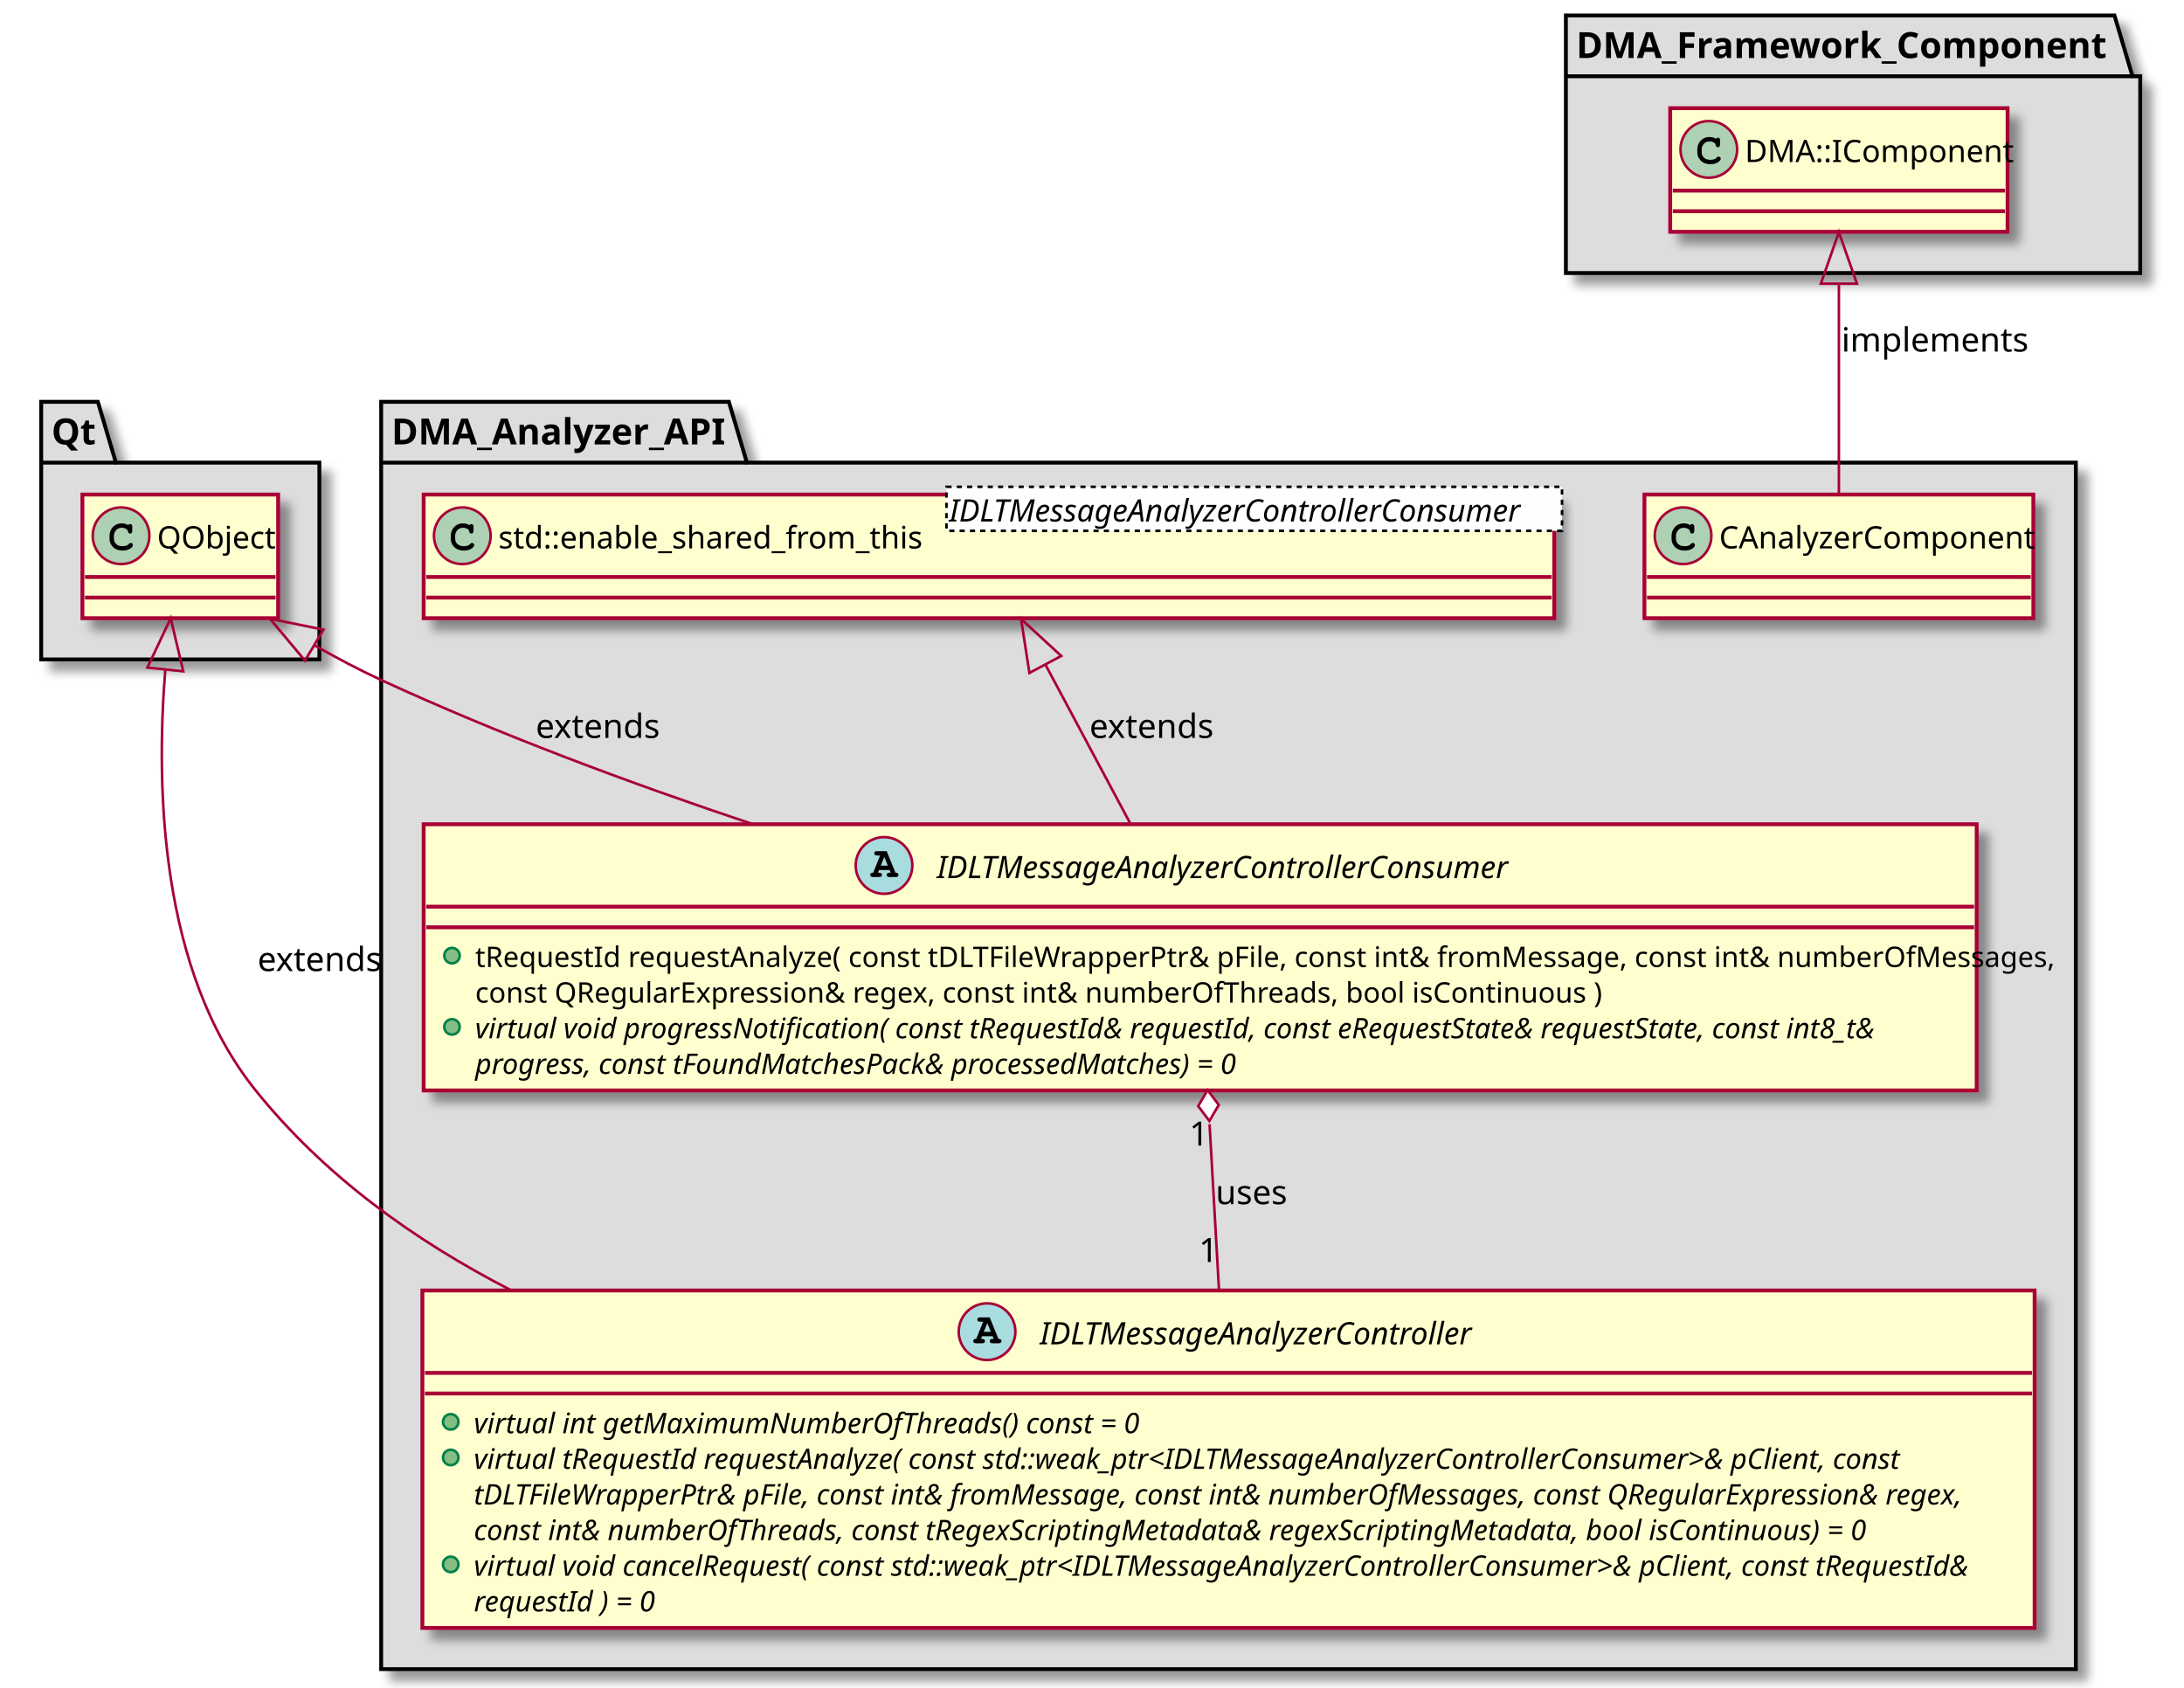
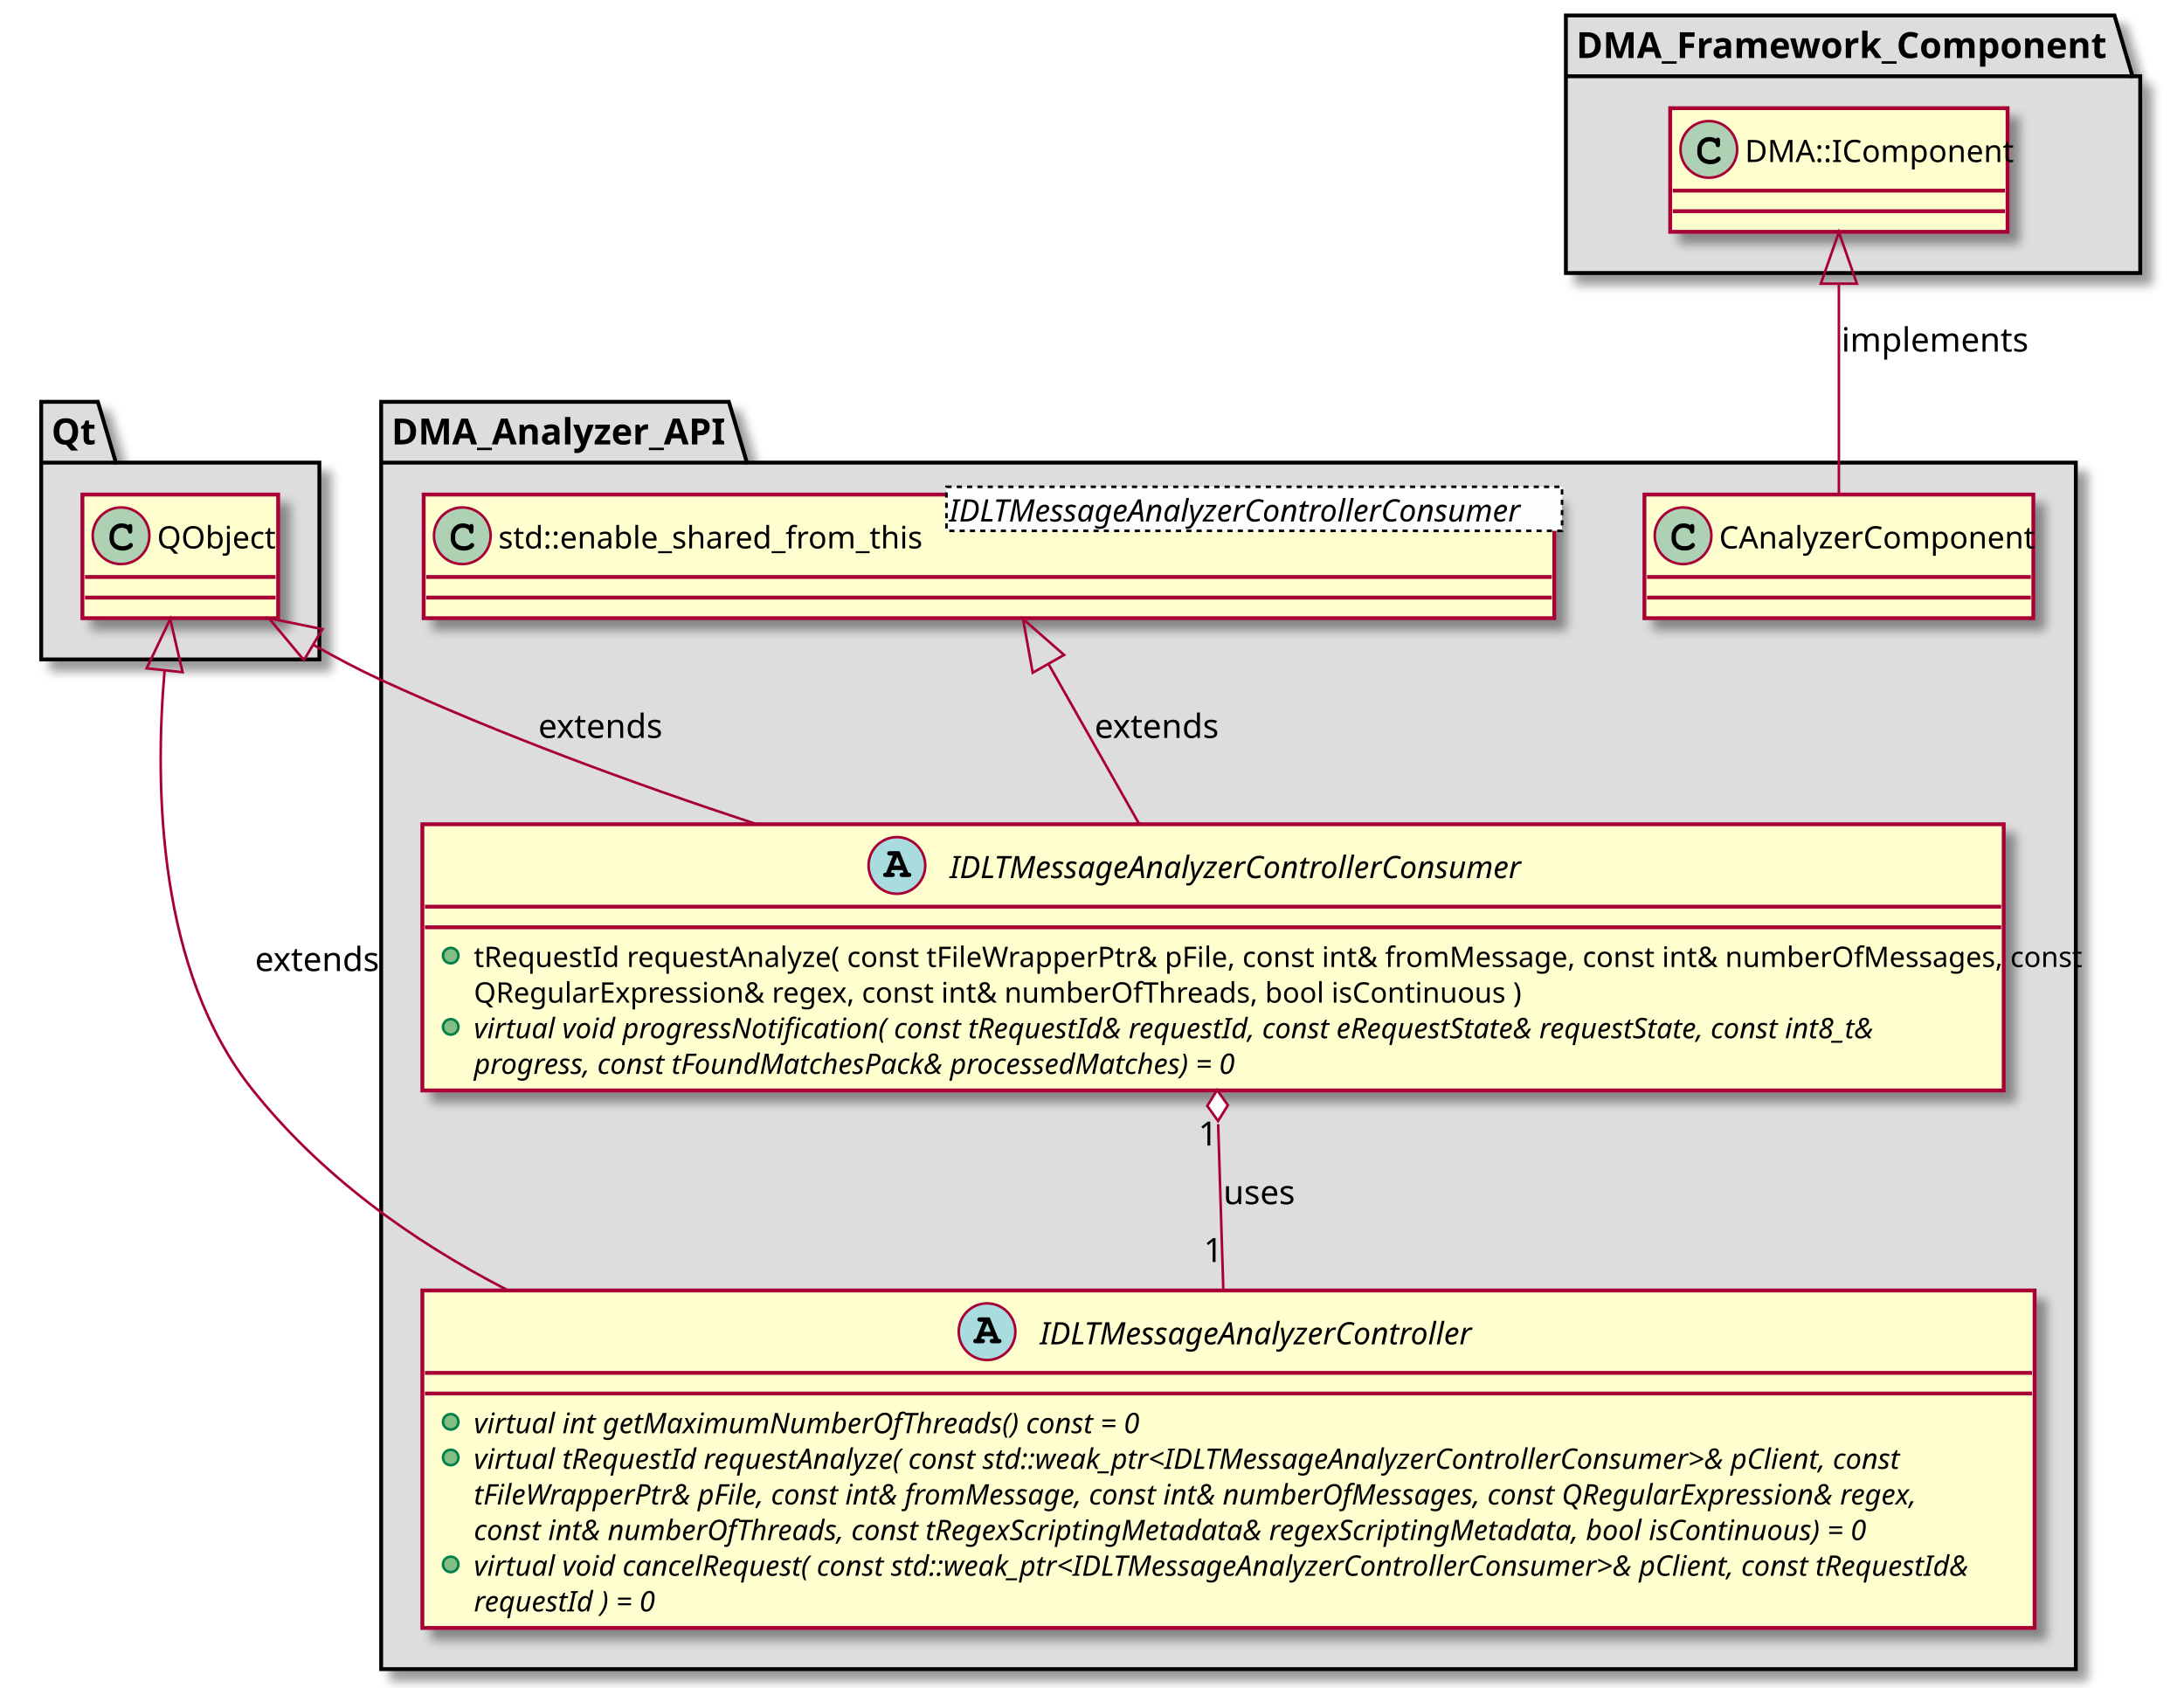
<svg xmlns="http://www.w3.org/2000/svg" contentScriptType="application/ecmascript" contentStyleType="text/css" height="655px" preserveAspectRatio="none" style="width:848px;height:655px;background:#FEFEFE;" version="1.1" viewBox="0 0 848 655" width="848px" zoomAndPan="magnify">
  <defs>
-     <filter height="300%" id="f2c6talgnt359" width="300%" x="-1" y="-1">
+     <filter height="300%" id="fxh12cnuluxfr" width="300%" x="-1" y="-1">
      <feGaussianBlur result="blurOut" stdDeviation="2.0" />
      <feColorMatrix in="blurOut" result="blurOut2" type="matrix" values="0 0 0 0 0 0 0 0 0 0 0 0 0 0 0 0 0 0 .4 0" />
      <feOffset dx="4.0" dy="4.0" in="blurOut2" result="blurOut3" />
      <feBlend in="SourceGraphic" in2="blurOut3" mode="normal" />
    </filter>
  </defs>
  <g>
-     <polygon fill="#DDDDDD" filter="url(#f2c6talgnt359)" points="148,156,283,156,290,179.609,806,179.609,806,648,148,648,148,156" style="stroke:#000000;stroke-width:1.5;" />
+     <polygon fill="#DDDDDD" filter="url(#fxh12cnuluxfr)" points="148,156,283,156,290,179.609,806,179.609,806,648,148,648,148,156" style="stroke:#000000;stroke-width:1.5;" />
    <line style="stroke:#000000;stroke-width:1.5;" x1="148" x2="290" y1="179.609" y2="179.609" />
    <text fill="#000000" font-family="sans-serif" font-size="14" font-weight="bold" lengthAdjust="spacingAndGlyphs" textLength="129" x="152" y="172.533">DMA_Analyzer_API</text>
-     <polygon fill="#DDDDDD" filter="url(#f2c6talgnt359)" points="608,6,821,6,828,29.609,831,29.609,831,106,608,106,608,6" style="stroke:#000000;stroke-width:1.5;" />
+     <polygon fill="#DDDDDD" filter="url(#fxh12cnuluxfr)" points="608,6,821,6,828,29.609,831,29.609,831,106,608,106,608,6" style="stroke:#000000;stroke-width:1.5;" />
    <line style="stroke:#000000;stroke-width:1.5;" x1="608" x2="828" y1="29.609" y2="29.609" />
    <text fill="#000000" font-family="sans-serif" font-size="14" font-weight="bold" lengthAdjust="spacingAndGlyphs" textLength="207" x="612" y="22.533">DMA_Framework_Component</text>
-     <polygon fill="#DDDDDD" filter="url(#f2c6talgnt359)" points="16,156,38,156,45,179.609,124,179.609,124,256,16,256,16,156" style="stroke:#000000;stroke-width:1.5;" />
+     <polygon fill="#DDDDDD" filter="url(#fxh12cnuluxfr)" points="16,156,38,156,45,179.609,124,179.609,124,256,16,256,16,156" style="stroke:#000000;stroke-width:1.5;" />
    <line style="stroke:#000000;stroke-width:1.5;" x1="16" x2="45" y1="179.609" y2="179.609" />
    <text fill="#000000" font-family="sans-serif" font-size="14" font-weight="bold" lengthAdjust="spacingAndGlyphs" textLength="16" x="20" y="172.533">Qt</text>
-     <rect codeLine="8" fill="#FEFECE" filter="url(#f2c6talgnt359)" height="48" id="CAnalyzerComponent" style="stroke:#A80036;stroke-width:1.5;" width="151" x="638.5" y="192" />
+     <rect codeLine="8" fill="#FEFECE" filter="url(#fxh12cnuluxfr)" height="48" id="CAnalyzerComponent" style="stroke:#A80036;stroke-width:1.5;" width="151" x="638.5" y="192" />
    <ellipse cx="653.5" cy="208" fill="#ADD1B2" rx="11" ry="11" style="stroke:#A80036;stroke-width:1.0;" />
    <path d="M656.266,203.875 Q656.422,203.656 656.609,203.547 Q656.797,203.438 657.016,203.438 Q657.391,203.438 657.625,203.695 Q657.859,203.953 657.859,204.562 L657.859,206.016 Q657.859,206.625 657.625,206.891 Q657.391,207.156 657.016,207.156 Q656.672,207.156 656.469,206.953 Q656.266,206.766 656.156,206.25 Q656.109,205.891 655.922,205.703 Q655.594,205.328 654.984,205.109 Q654.375,204.891 653.75,204.891 Q652.984,204.891 652.352,205.219 Q651.719,205.547 651.227,206.297 Q650.734,207.047 650.734,208.078 L650.734,209.172 Q650.734,210.406 651.625,211.227 Q652.516,212.047 654.109,212.047 Q655.047,212.047 655.703,211.797 Q656.094,211.641 656.516,211.203 Q656.781,210.938 656.93,210.859 Q657.078,210.781 657.281,210.781 Q657.609,210.781 657.867,211.039 Q658.125,211.297 658.125,211.641 Q658.125,211.984 657.781,212.391 Q657.281,212.969 656.484,213.297 Q655.406,213.75 654.109,213.75 Q652.594,213.75 651.391,213.125 Q650.406,212.625 649.719,211.555 Q649.031,210.484 649.031,209.203 L649.031,208.047 Q649.031,206.719 649.648,205.57 Q650.266,204.422 651.359,203.805 Q652.453,203.188 653.688,203.188 Q654.422,203.188 655.07,203.352 Q655.719,203.516 656.266,203.875 Z " fill="#000000" />
    <text fill="#000000" font-family="sans-serif" font-size="12" lengthAdjust="spacingAndGlyphs" textLength="119" x="667.5" y="212.91">CAnalyzerComponent</text>
    <line style="stroke:#A80036;stroke-width:1.5;" x1="639.5" x2="788.5" y1="224" y2="224" />
    <line style="stroke:#A80036;stroke-width:1.5;" x1="639.5" x2="788.5" y1="232" y2="232" />
-     <rect codeLine="12" fill="#FEFECE" filter="url(#f2c6talgnt359)" height="131.016" id="IDLTMessageAnalyzerController" style="stroke:#A80036;stroke-width:1.5;" width="626" x="164" y="501" />
+     <rect codeLine="12" fill="#FEFECE" filter="url(#fxh12cnuluxfr)" height="131.016" id="IDLTMessageAnalyzerController" style="stroke:#A80036;stroke-width:1.5;" width="626" x="164" y="501" />
    <ellipse cx="383.25" cy="517" fill="#A9DCDF" rx="11" ry="11" style="stroke:#A80036;stroke-width:1.0;" />
    <path d="M385.438,518.766 L381.297,518.766 L380.875,519.797 L381.297,519.797 Q381.906,519.797 382.172,520.031 Q382.438,520.266 382.438,520.656 Q382.438,521.031 382.172,521.266 Q381.906,521.5 381.297,521.5 L379,521.5 Q378.391,521.5 378.133,521.266 Q377.875,521.031 377.875,520.641 Q377.875,520.266 378.148,520.023 Q378.422,519.781 379.047,519.797 L381.719,513.141 L380.609,513.141 Q380,513.141 379.734,512.906 Q379.469,512.672 379.469,512.281 Q379.469,511.906 379.734,511.672 Q380,511.438 380.609,511.438 L384.281,511.438 L387.672,519.797 Q388.266,519.797 388.453,519.938 Q388.844,520.203 388.844,520.656 Q388.844,521.031 388.586,521.266 Q388.328,521.5 387.719,521.5 L385.422,521.5 Q384.812,521.5 384.547,521.266 Q384.281,521.031 384.281,520.641 Q384.281,520.266 384.547,520.031 Q384.812,519.797 385.422,519.797 L385.844,519.797 L385.438,518.766 Z M384.719,517.062 L383.359,513.688 L381.984,517.062 L384.719,517.062 Z " fill="#000000" />
    <text fill="#000000" font-family="sans-serif" font-size="12" font-style="italic" lengthAdjust="spacingAndGlyphs" textLength="179" x="403.75" y="521.91">IDLTMessageAnalyzerController</text>
    <line style="stroke:#A80036;stroke-width:1.5;" x1="165" x2="789" y1="533" y2="533" />
    <line style="stroke:#A80036;stroke-width:1.5;" x1="165" x2="789" y1="541" y2="541" />
    <ellipse cx="175" cy="552" fill="#84BE84" rx="3" ry="3" style="stroke:#038048;stroke-width:1.0;" />
    <text fill="#000000" font-family="sans-serif" font-size="11" font-style="italic" lengthAdjust="spacingAndGlyphs" textLength="260" x="184" y="556.419">virtual int getMaximumNumberOfThreads() const = 0</text>
    <ellipse cx="175" cy="565.836" fill="#84BE84" rx="3" ry="3" style="stroke:#038048;stroke-width:1.0;" />
    <text fill="#000000" font-family="sans-serif" font-size="11" font-style="italic" lengthAdjust="spacingAndGlyphs" textLength="569" x="184" y="570.255">virtual tRequestId requestAnalyze( const std::weak_ptr&lt;IDLTMessageAnalyzerControllerConsumer&gt;&amp; pClient, const</text>
-     <text fill="#000000" font-family="sans-serif" font-size="11" font-style="italic" lengthAdjust="spacingAndGlyphs" textLength="600" x="184" y="584.091">tDLTFileWrapperPtr&amp; pFile, const int&amp; fromMessage, const int&amp; numberOfMessages, const QRegularExpression&amp; regex,</text>
+     <text fill="#000000" font-family="sans-serif" font-size="11" font-style="italic" lengthAdjust="spacingAndGlyphs" textLength="579" x="184" y="584.091">tFileWrapperPtr&amp; pFile, const int&amp; fromMessage, const int&amp; numberOfMessages, const QRegularExpression&amp; regex,</text>
    <text fill="#000000" font-family="sans-serif" font-size="11" font-style="italic" lengthAdjust="spacingAndGlyphs" textLength="548" x="184" y="597.927">const int&amp; numberOfThreads, const tRegexScriptingMetadata&amp; regexScriptingMetadata, bool isContinuous) = 0</text>
    <ellipse cx="175" cy="607.344" fill="#84BE84" rx="3" ry="3" style="stroke:#038048;stroke-width:1.0;" />
    <text fill="#000000" font-family="sans-serif" font-size="11" font-style="italic" lengthAdjust="spacingAndGlyphs" textLength="597" x="184" y="611.763">virtual void cancelRequest( const std::weak_ptr&lt;IDLTMessageAnalyzerControllerConsumer&gt;&amp; pClient, const tRequestId&amp;</text>
    <text fill="#000000" font-family="sans-serif" font-size="11" font-style="italic" lengthAdjust="spacingAndGlyphs" textLength="71" x="184" y="625.599">requestId ) = 0</text>
-     <rect codeLine="19" fill="#FEFECE" filter="url(#f2c6talgnt359)" height="103.344" id="IDLTMessageAnalyzerControllerConsumer" style="stroke:#A80036;stroke-width:1.5;" width="603" x="164.5" y="320" />
-     <ellipse cx="343.25" cy="336" fill="#A9DCDF" rx="11" ry="11" style="stroke:#A80036;stroke-width:1.0;" />
-     <path d="M345.438,337.766 L341.297,337.766 L340.875,338.797 L341.297,338.797 Q341.906,338.797 342.172,339.031 Q342.438,339.266 342.438,339.656 Q342.438,340.031 342.172,340.266 Q341.906,340.5 341.297,340.5 L339,340.5 Q338.391,340.5 338.133,340.266 Q337.875,340.031 337.875,339.641 Q337.875,339.266 338.148,339.023 Q338.422,338.781 339.047,338.797 L341.719,332.141 L340.609,332.141 Q340,332.141 339.734,331.906 Q339.469,331.672 339.469,331.281 Q339.469,330.906 339.734,330.672 Q340,330.438 340.609,330.438 L344.281,330.438 L347.672,338.797 Q348.266,338.797 348.453,338.938 Q348.844,339.203 348.844,339.656 Q348.844,340.031 348.586,340.266 Q348.328,340.5 347.719,340.5 L345.422,340.5 Q344.812,340.5 344.547,340.266 Q344.281,340.031 344.281,339.641 Q344.281,339.266 344.547,339.031 Q344.812,338.797 345.422,338.797 L345.844,338.797 L345.438,337.766 Z M344.719,336.062 L343.359,332.688 L341.984,336.062 L344.719,336.062 Z " fill="#000000" />
-     <text fill="#000000" font-family="sans-serif" font-size="12" font-style="italic" lengthAdjust="spacingAndGlyphs" textLength="237" x="363.75" y="340.91">IDLTMessageAnalyzerControllerConsumer</text>
-     <line style="stroke:#A80036;stroke-width:1.5;" x1="165.5" x2="766.5" y1="352" y2="352" />
-     <line style="stroke:#A80036;stroke-width:1.5;" x1="165.5" x2="766.5" y1="360" y2="360" />
-     <ellipse cx="175.5" cy="371" fill="#84BE84" rx="3" ry="3" style="stroke:#038048;stroke-width:1.0;" />
-     <text fill="#000000" font-family="sans-serif" font-size="11" lengthAdjust="spacingAndGlyphs" textLength="574" x="184.5" y="375.419">tRequestId requestAnalyze( const tDLTFileWrapperPtr&amp; pFile, const int&amp; fromMessage, const int&amp; numberOfMessages,</text>
-     <text fill="#000000" font-family="sans-serif" font-size="11" lengthAdjust="spacingAndGlyphs" textLength="410" x="184.5" y="389.255">const QRegularExpression&amp; regex, const int&amp; numberOfThreads, bool isContinuous )</text>
-     <ellipse cx="175.5" cy="398.672" fill="#84BE84" rx="3" ry="3" style="stroke:#038048;stroke-width:1.0;" />
-     <text fill="#000000" font-family="sans-serif" font-size="11" font-style="italic" lengthAdjust="spacingAndGlyphs" textLength="552" x="184.5" y="403.091">virtual void progressNotification( const tRequestId&amp; requestId, const eRequestState&amp; requestState, const int8_t&amp;</text>
-     <text fill="#000000" font-family="sans-serif" font-size="11" font-style="italic" lengthAdjust="spacingAndGlyphs" textLength="307" x="184.5" y="416.927">progress, const tFoundMatchesPack&amp; processedMatches) = 0</text>
-     <rect codeLine="25" fill="#FEFECE" filter="url(#f2c6talgnt359)" height="48" id="std::enable_shared_from_this_IDLTMessageAnalyzerControllerConsumer_" style="stroke:#A80036;stroke-width:1.5;" width="439" x="164.5" y="192" />
+     <rect codeLine="19" fill="#FEFECE" filter="url(#fxh12cnuluxfr)" height="103.344" id="IDLTMessageAnalyzerControllerConsumer" style="stroke:#A80036;stroke-width:1.5;" width="614" x="164" y="320" />
+     <ellipse cx="348.25" cy="336" fill="#A9DCDF" rx="11" ry="11" style="stroke:#A80036;stroke-width:1.0;" />
+     <path d="M350.438,337.766 L346.297,337.766 L345.875,338.797 L346.297,338.797 Q346.906,338.797 347.172,339.031 Q347.438,339.266 347.438,339.656 Q347.438,340.031 347.172,340.266 Q346.906,340.5 346.297,340.5 L344,340.5 Q343.391,340.5 343.133,340.266 Q342.875,340.031 342.875,339.641 Q342.875,339.266 343.148,339.023 Q343.422,338.781 344.047,338.797 L346.719,332.141 L345.609,332.141 Q345,332.141 344.734,331.906 Q344.469,331.672 344.469,331.281 Q344.469,330.906 344.734,330.672 Q345,330.438 345.609,330.438 L349.281,330.438 L352.672,338.797 Q353.266,338.797 353.453,338.938 Q353.844,339.203 353.844,339.656 Q353.844,340.031 353.586,340.266 Q353.328,340.5 352.719,340.5 L350.422,340.5 Q349.812,340.5 349.547,340.266 Q349.281,340.031 349.281,339.641 Q349.281,339.266 349.547,339.031 Q349.812,338.797 350.422,338.797 L350.844,338.797 L350.438,337.766 Z M349.719,336.062 L348.359,332.688 L346.984,336.062 L349.719,336.062 Z " fill="#000000" />
+     <text fill="#000000" font-family="sans-serif" font-size="12" font-style="italic" lengthAdjust="spacingAndGlyphs" textLength="237" x="368.75" y="340.91">IDLTMessageAnalyzerControllerConsumer</text>
+     <line style="stroke:#A80036;stroke-width:1.5;" x1="165" x2="777" y1="352" y2="352" />
+     <line style="stroke:#A80036;stroke-width:1.5;" x1="165" x2="777" y1="360" y2="360" />
+     <ellipse cx="175" cy="371" fill="#84BE84" rx="3" ry="3" style="stroke:#038048;stroke-width:1.0;" />
+     <text fill="#000000" font-family="sans-serif" font-size="11" lengthAdjust="spacingAndGlyphs" textLength="585" x="184" y="375.419">tRequestId requestAnalyze( const tFileWrapperPtr&amp; pFile, const int&amp; fromMessage, const int&amp; numberOfMessages, const</text>
+     <text fill="#000000" font-family="sans-serif" font-size="11" lengthAdjust="spacingAndGlyphs" textLength="380" x="184" y="389.255">QRegularExpression&amp; regex, const int&amp; numberOfThreads, bool isContinuous )</text>
+     <ellipse cx="175" cy="398.672" fill="#84BE84" rx="3" ry="3" style="stroke:#038048;stroke-width:1.0;" />
+     <text fill="#000000" font-family="sans-serif" font-size="11" font-style="italic" lengthAdjust="spacingAndGlyphs" textLength="552" x="184" y="403.091">virtual void progressNotification( const tRequestId&amp; requestId, const eRequestState&amp; requestState, const int8_t&amp;</text>
+     <text fill="#000000" font-family="sans-serif" font-size="11" font-style="italic" lengthAdjust="spacingAndGlyphs" textLength="307" x="184" y="416.927">progress, const tFoundMatchesPack&amp; processedMatches) = 0</text>
+     <rect codeLine="25" fill="#FEFECE" filter="url(#fxh12cnuluxfr)" height="48" id="std::enable_shared_from_this_IDLTMessageAnalyzerControllerConsumer_" style="stroke:#A80036;stroke-width:1.5;" width="439" x="164.5" y="192" />
    <ellipse cx="179.5" cy="208" fill="#ADD1B2" rx="11" ry="11" style="stroke:#A80036;stroke-width:1.0;" />
    <path d="M182.266,203.875 Q182.422,203.656 182.609,203.547 Q182.797,203.438 183.016,203.438 Q183.391,203.438 183.625,203.695 Q183.859,203.953 183.859,204.562 L183.859,206.016 Q183.859,206.625 183.625,206.891 Q183.391,207.156 183.016,207.156 Q182.672,207.156 182.469,206.953 Q182.266,206.766 182.156,206.25 Q182.109,205.891 181.922,205.703 Q181.594,205.328 180.984,205.109 Q180.375,204.891 179.75,204.891 Q178.984,204.891 178.352,205.219 Q177.719,205.547 177.227,206.297 Q176.734,207.047 176.734,208.078 L176.734,209.172 Q176.734,210.406 177.625,211.227 Q178.516,212.047 180.109,212.047 Q181.047,212.047 181.703,211.797 Q182.094,211.641 182.516,211.203 Q182.781,210.938 182.93,210.859 Q183.078,210.781 183.281,210.781 Q183.609,210.781 183.867,211.039 Q184.125,211.297 184.125,211.641 Q184.125,211.984 183.781,212.391 Q183.281,212.969 182.484,213.297 Q181.406,213.75 180.109,213.75 Q178.594,213.75 177.391,213.125 Q176.406,212.625 175.719,211.555 Q175.031,210.484 175.031,209.203 L175.031,208.047 Q175.031,206.719 175.648,205.57 Q176.266,204.422 177.359,203.805 Q178.453,203.188 179.688,203.188 Q180.422,203.188 181.07,203.352 Q181.719,203.516 182.266,203.875 Z " fill="#000000" />
    <text fill="#000000" font-family="sans-serif" font-size="12" lengthAdjust="spacingAndGlyphs" textLength="166" x="193.5" y="212.91">std::enable_shared_from_this</text>
    <rect fill="#FEFEFE" height="17.094" style="stroke:#000000;stroke-width:1.0;stroke-dasharray:2.0,2.0;" width="239" x="367.5" y="189" />
    <text fill="#000000" font-family="sans-serif" font-size="12" font-style="italic" lengthAdjust="spacingAndGlyphs" textLength="237" x="368.5" y="202.457">IDLTMessageAnalyzerControllerConsumer</text>
    <line style="stroke:#A80036;stroke-width:1.5;" x1="165.5" x2="602.5" y1="224" y2="224" />
    <line style="stroke:#A80036;stroke-width:1.5;" x1="165.5" x2="602.5" y1="232" y2="232" />
-     <rect codeLine="34" fill="#FEFECE" filter="url(#f2c6talgnt359)" height="48" id="DMA::IComponent" style="stroke:#A80036;stroke-width:1.5;" width="131" x="648.5" y="42" />
+     <rect codeLine="34" fill="#FEFECE" filter="url(#fxh12cnuluxfr)" height="48" id="DMA::IComponent" style="stroke:#A80036;stroke-width:1.5;" width="131" x="648.5" y="42" />
    <ellipse cx="663.5" cy="58" fill="#ADD1B2" rx="11" ry="11" style="stroke:#A80036;stroke-width:1.0;" />
    <path d="M666.266,53.875 Q666.422,53.656 666.609,53.547 Q666.797,53.438 667.016,53.438 Q667.391,53.438 667.625,53.695 Q667.859,53.953 667.859,54.562 L667.859,56.016 Q667.859,56.625 667.625,56.891 Q667.391,57.156 667.016,57.156 Q666.672,57.156 666.469,56.953 Q666.266,56.766 666.156,56.25 Q666.109,55.891 665.922,55.703 Q665.594,55.328 664.984,55.109 Q664.375,54.891 663.75,54.891 Q662.984,54.891 662.352,55.219 Q661.719,55.547 661.227,56.297 Q660.734,57.047 660.734,58.078 L660.734,59.172 Q660.734,60.406 661.625,61.227 Q662.516,62.047 664.109,62.047 Q665.047,62.047 665.703,61.797 Q666.094,61.641 666.516,61.203 Q666.781,60.938 666.93,60.859 Q667.078,60.781 667.281,60.781 Q667.609,60.781 667.867,61.039 Q668.125,61.297 668.125,61.641 Q668.125,61.984 667.781,62.391 Q667.281,62.969 666.484,63.297 Q665.406,63.75 664.109,63.75 Q662.594,63.75 661.391,63.125 Q660.406,62.625 659.719,61.555 Q659.031,60.484 659.031,59.203 L659.031,58.047 Q659.031,56.719 659.648,55.57 Q660.266,54.422 661.359,53.805 Q662.453,53.188 663.688,53.188 Q664.422,53.188 665.07,53.352 Q665.719,53.516 666.266,53.875 Z " fill="#000000" />
    <text fill="#000000" font-family="sans-serif" font-size="12" lengthAdjust="spacingAndGlyphs" textLength="99" x="677.5" y="62.91">DMA::IComponent</text>
    <line style="stroke:#A80036;stroke-width:1.5;" x1="649.5" x2="778.5" y1="74" y2="74" />
    <line style="stroke:#A80036;stroke-width:1.5;" x1="649.5" x2="778.5" y1="82" y2="82" />
-     <rect codeLine="43" fill="#FEFECE" filter="url(#f2c6talgnt359)" height="48" id="QObject" style="stroke:#A80036;stroke-width:1.5;" width="76" x="32" y="192" />
+     <rect codeLine="43" fill="#FEFECE" filter="url(#fxh12cnuluxfr)" height="48" id="QObject" style="stroke:#A80036;stroke-width:1.5;" width="76" x="32" y="192" />
    <ellipse cx="47" cy="208" fill="#ADD1B2" rx="11" ry="11" style="stroke:#A80036;stroke-width:1.0;" />
    <path d="M49.766,203.875 Q49.922,203.656 50.109,203.547 Q50.297,203.438 50.516,203.438 Q50.891,203.438 51.125,203.695 Q51.359,203.953 51.359,204.562 L51.359,206.016 Q51.359,206.625 51.125,206.891 Q50.891,207.156 50.516,207.156 Q50.172,207.156 49.969,206.953 Q49.766,206.766 49.656,206.25 Q49.609,205.891 49.422,205.703 Q49.094,205.328 48.484,205.109 Q47.875,204.891 47.25,204.891 Q46.484,204.891 45.852,205.219 Q45.219,205.547 44.727,206.297 Q44.234,207.047 44.234,208.078 L44.234,209.172 Q44.234,210.406 45.125,211.227 Q46.016,212.047 47.609,212.047 Q48.547,212.047 49.203,211.797 Q49.594,211.641 50.016,211.203 Q50.281,210.938 50.43,210.859 Q50.578,210.781 50.781,210.781 Q51.109,210.781 51.367,211.039 Q51.625,211.297 51.625,211.641 Q51.625,211.984 51.281,212.391 Q50.781,212.969 49.984,213.297 Q48.906,213.75 47.609,213.75 Q46.094,213.75 44.891,213.125 Q43.906,212.625 43.219,211.555 Q42.531,210.484 42.531,209.203 L42.531,208.047 Q42.531,206.719 43.148,205.57 Q43.766,204.422 44.859,203.805 Q45.953,203.188 47.188,203.188 Q47.922,203.188 48.57,203.352 Q49.219,203.516 49.766,203.875 Z " fill="#000000" />
    <text fill="#000000" font-family="sans-serif" font-size="12" lengthAdjust="spacingAndGlyphs" textLength="44" x="61" y="212.91">QObject</text>
    <line style="stroke:#A80036;stroke-width:1.5;" x1="33" x2="107" y1="224" y2="224" />
    <line style="stroke:#A80036;stroke-width:1.5;" x1="33" x2="107" y1="232" y2="232" />
    <path codeLine="50" d="M714,110.517 C714,137.019 714,169.842 714,191.549 " fill="none" id="DMA::IComponent-backto-CAnalyzerComponent" style="stroke:#A80036;stroke-width:1.0;" />
    <polygon fill="none" points="707,110.125,714,90.125,721,110.125,707,110.125" style="stroke:#A80036;stroke-width:1.0;" />
    <text fill="#000000" font-family="sans-serif" font-size="13" lengthAdjust="spacingAndGlyphs" textLength="67" x="715" y="136.495">implements</text>
-     <path codeLine="51" d="M64.182,260.018 C60.498,305.475 62.048,376.842 99,423 C125.408,455.987 160.323,481.34 198.278,500.826 " fill="none" id="QObject-backto-IDLTMessageAnalyzerController" style="stroke:#A80036;stroke-width:1.0;" />
-     <polygon fill="none" points="57.233,259.169,66.279,240.008,71.157,260.628,57.233,259.169" style="stroke:#A80036;stroke-width:1.0;" />
-     <text fill="#000000" font-family="sans-serif" font-size="13" lengthAdjust="spacingAndGlyphs" textLength="46" x="100" y="376.995">extends</text>
-     <path codeLine="52" d="M122.11,250.526 C130.598,255.364 139.422,260.038 148,264 C193.588,285.059 244.554,304.016 292.099,319.898 " fill="none" id="QObject-backto-IDLTMessageAnalyzerControllerConsumer" style="stroke:#A80036;stroke-width:1.0;" />
-     <polygon fill="none" points="118.419,256.475,104.826,240.22,125.589,244.451,118.419,256.475" style="stroke:#A80036;stroke-width:1.0;" />
-     <text fill="#000000" font-family="sans-serif" font-size="13" lengthAdjust="spacingAndGlyphs" textLength="46" x="208" y="286.495">extends</text>
-     <path codeLine="53" d="M405.985,258.154 C416.132,277.149 428.275,299.88 438.975,319.911 " fill="none" id="std::enable_shared_from_this_IDLTMessageAnalyzerControllerConsumer_-backto-IDLTMessageAnalyzerControllerConsumer" style="stroke:#A80036;stroke-width:1.0;" />
-     <polygon fill="none" points="399.704,261.252,396.454,240.313,412.052,254.656,399.704,261.252" style="stroke:#A80036;stroke-width:1.0;" />
-     <text fill="#000000" font-family="sans-serif" font-size="13" lengthAdjust="spacingAndGlyphs" textLength="46" x="423" y="286.495">extends</text>
-     <path codeLine="56" d="M469.645,436.453 C470.826,457.177 472.137,480.168 473.32,500.936 " fill="none" id="IDLTMessageAnalyzerControllerConsumer-backto-IDLTMessageAnalyzerController" style="stroke:#A80036;stroke-width:1.0;" />
-     <polygon fill="#FEFEFE" points="468.89,423.208,465.238,429.426,469.573,435.188,473.225,428.971,468.89,423.208" style="stroke:#A80036;stroke-width:1.0;" />
-     <text fill="#000000" font-family="sans-serif" font-size="13" lengthAdjust="spacingAndGlyphs" textLength="28" x="472" y="467.495">uses</text>
-     <text fill="#000000" font-family="sans-serif" font-size="13" lengthAdjust="spacingAndGlyphs" textLength="7" x="461.808" y="444.727">1</text>
-     <text fill="#000000" font-family="sans-serif" font-size="13" lengthAdjust="spacingAndGlyphs" textLength="7" x="465.49" y="489.945">1</text>
+     <path codeLine="51" d="M63.9,260.36 C59.996,305.82 61.259,376.922 98,423 C124.295,455.978 159.083,481.325 196.939,500.807 " fill="none" id="QObject-backto-IDLTMessageAnalyzerController" style="stroke:#A80036;stroke-width:1.0;" />
+     <polygon fill="none" points="56.958,259.442,66.099,240.325,70.875,260.969,56.958,259.442" style="stroke:#A80036;stroke-width:1.0;" />
+     <text fill="#000000" font-family="sans-serif" font-size="13" lengthAdjust="spacingAndGlyphs" textLength="46" x="99" y="376.995">extends</text>
+     <path codeLine="52" d="M121.844,250.419 C130.411,255.303 139.329,260.019 148,264 C194.014,285.125 245.443,304.048 293.496,319.872 " fill="none" id="QObject-backto-IDLTMessageAnalyzerControllerConsumer" style="stroke:#A80036;stroke-width:1.0;" />
+     <polygon fill="none" points="118.005,256.28,104.422,240.017,125.182,244.26,118.005,256.28" style="stroke:#A80036;stroke-width:1.0;" />
+     <text fill="#000000" font-family="sans-serif" font-size="13" lengthAdjust="spacingAndGlyphs" textLength="46" x="209" y="286.495">extends</text>
+     <path codeLine="53" d="M407.156,257.856 C417.956,276.911 430.915,299.775 442.327,319.911 " fill="none" id="std::enable_shared_from_this_IDLTMessageAnalyzerControllerConsumer_-backto-IDLTMessageAnalyzerControllerConsumer" style="stroke:#A80036;stroke-width:1.0;" />
+     <polygon fill="none" points="400.985,261.165,397.213,240.313,413.165,254.261,400.985,261.165" style="stroke:#A80036;stroke-width:1.0;" />
+     <text fill="#000000" font-family="sans-serif" font-size="13" lengthAdjust="spacingAndGlyphs" textLength="46" x="425" y="286.495">extends</text>
+     <path codeLine="56" d="M472.988,436.453 C473.632,457.177 474.347,480.168 474.993,500.936 " fill="none" id="IDLTMessageAnalyzerControllerConsumer-backto-IDLTMessageAnalyzerController" style="stroke:#A80036;stroke-width:1.0;" />
+     <polygon fill="#FEFEFE" points="472.576,423.208,468.764,429.329,472.949,435.202,476.761,429.081,472.576,423.208" style="stroke:#A80036;stroke-width:1.0;" />
+     <text fill="#000000" font-family="sans-serif" font-size="13" lengthAdjust="spacingAndGlyphs" textLength="28" x="475" y="467.495">uses</text>
+     <text fill="#000000" font-family="sans-serif" font-size="13" lengthAdjust="spacingAndGlyphs" textLength="7" x="465.317" y="444.727">1</text>
+     <text fill="#000000" font-family="sans-serif" font-size="13" lengthAdjust="spacingAndGlyphs" textLength="7" x="467.356" y="489.945">1</text>
  </g>
</svg>
